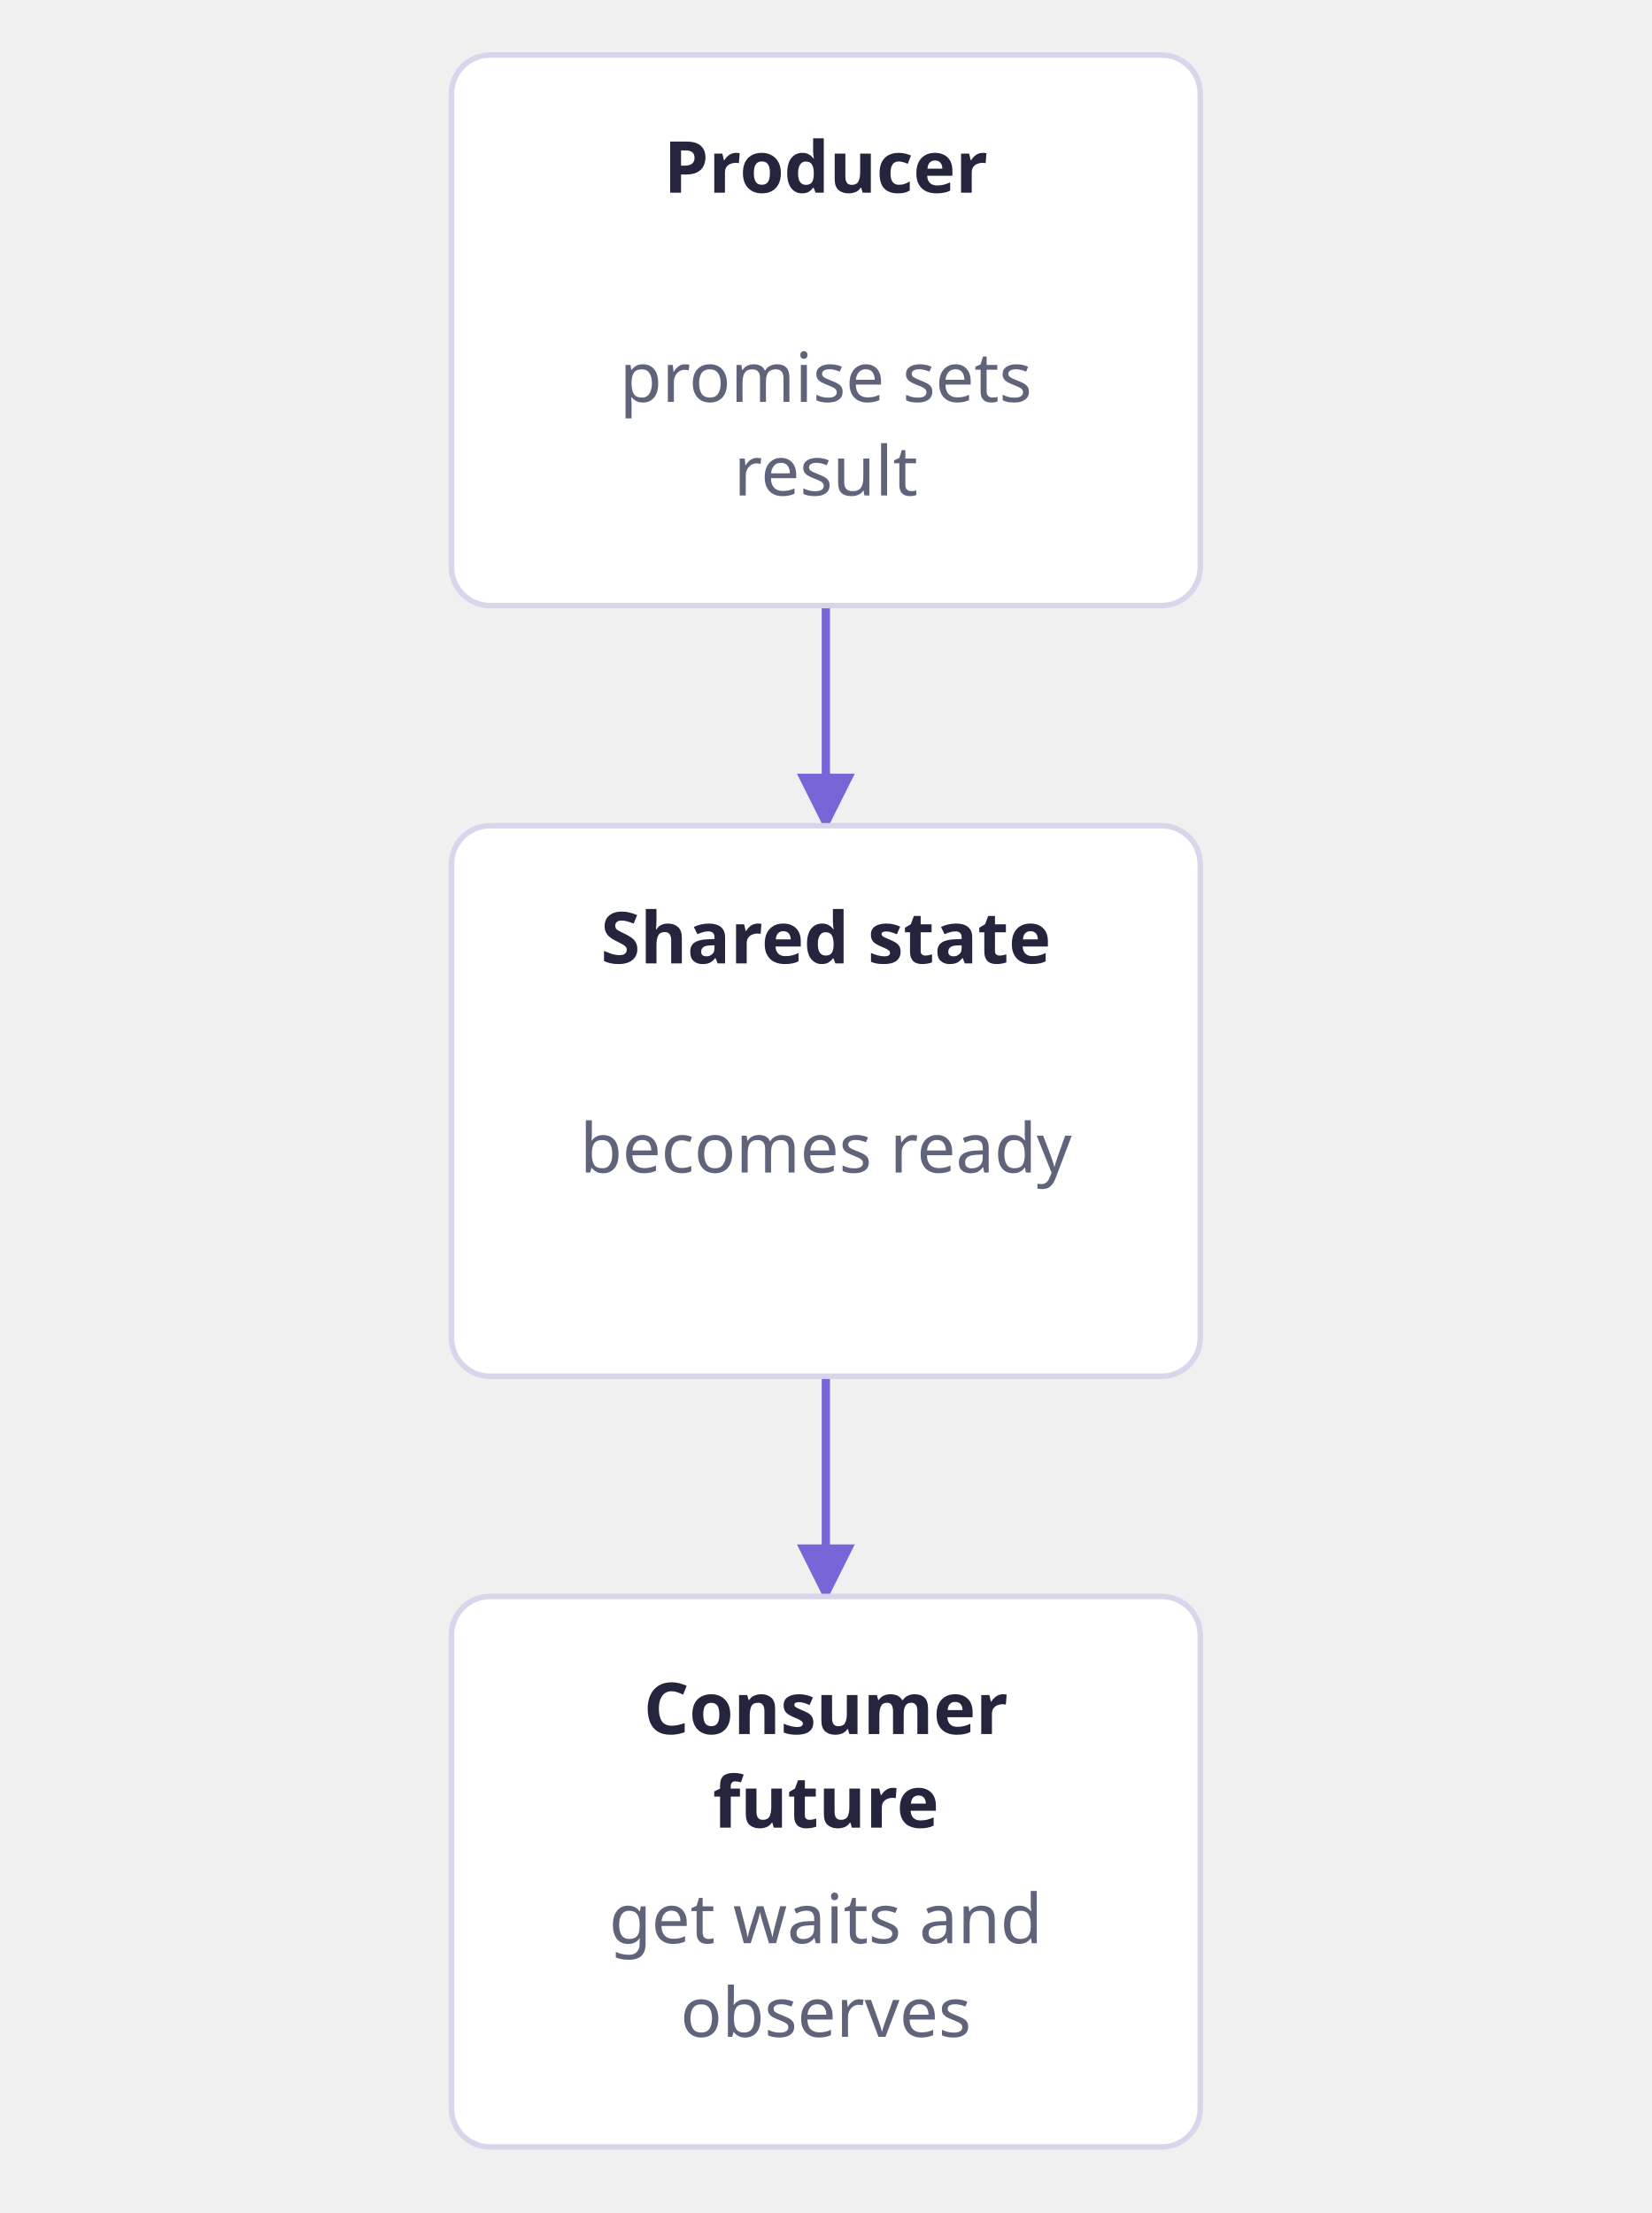
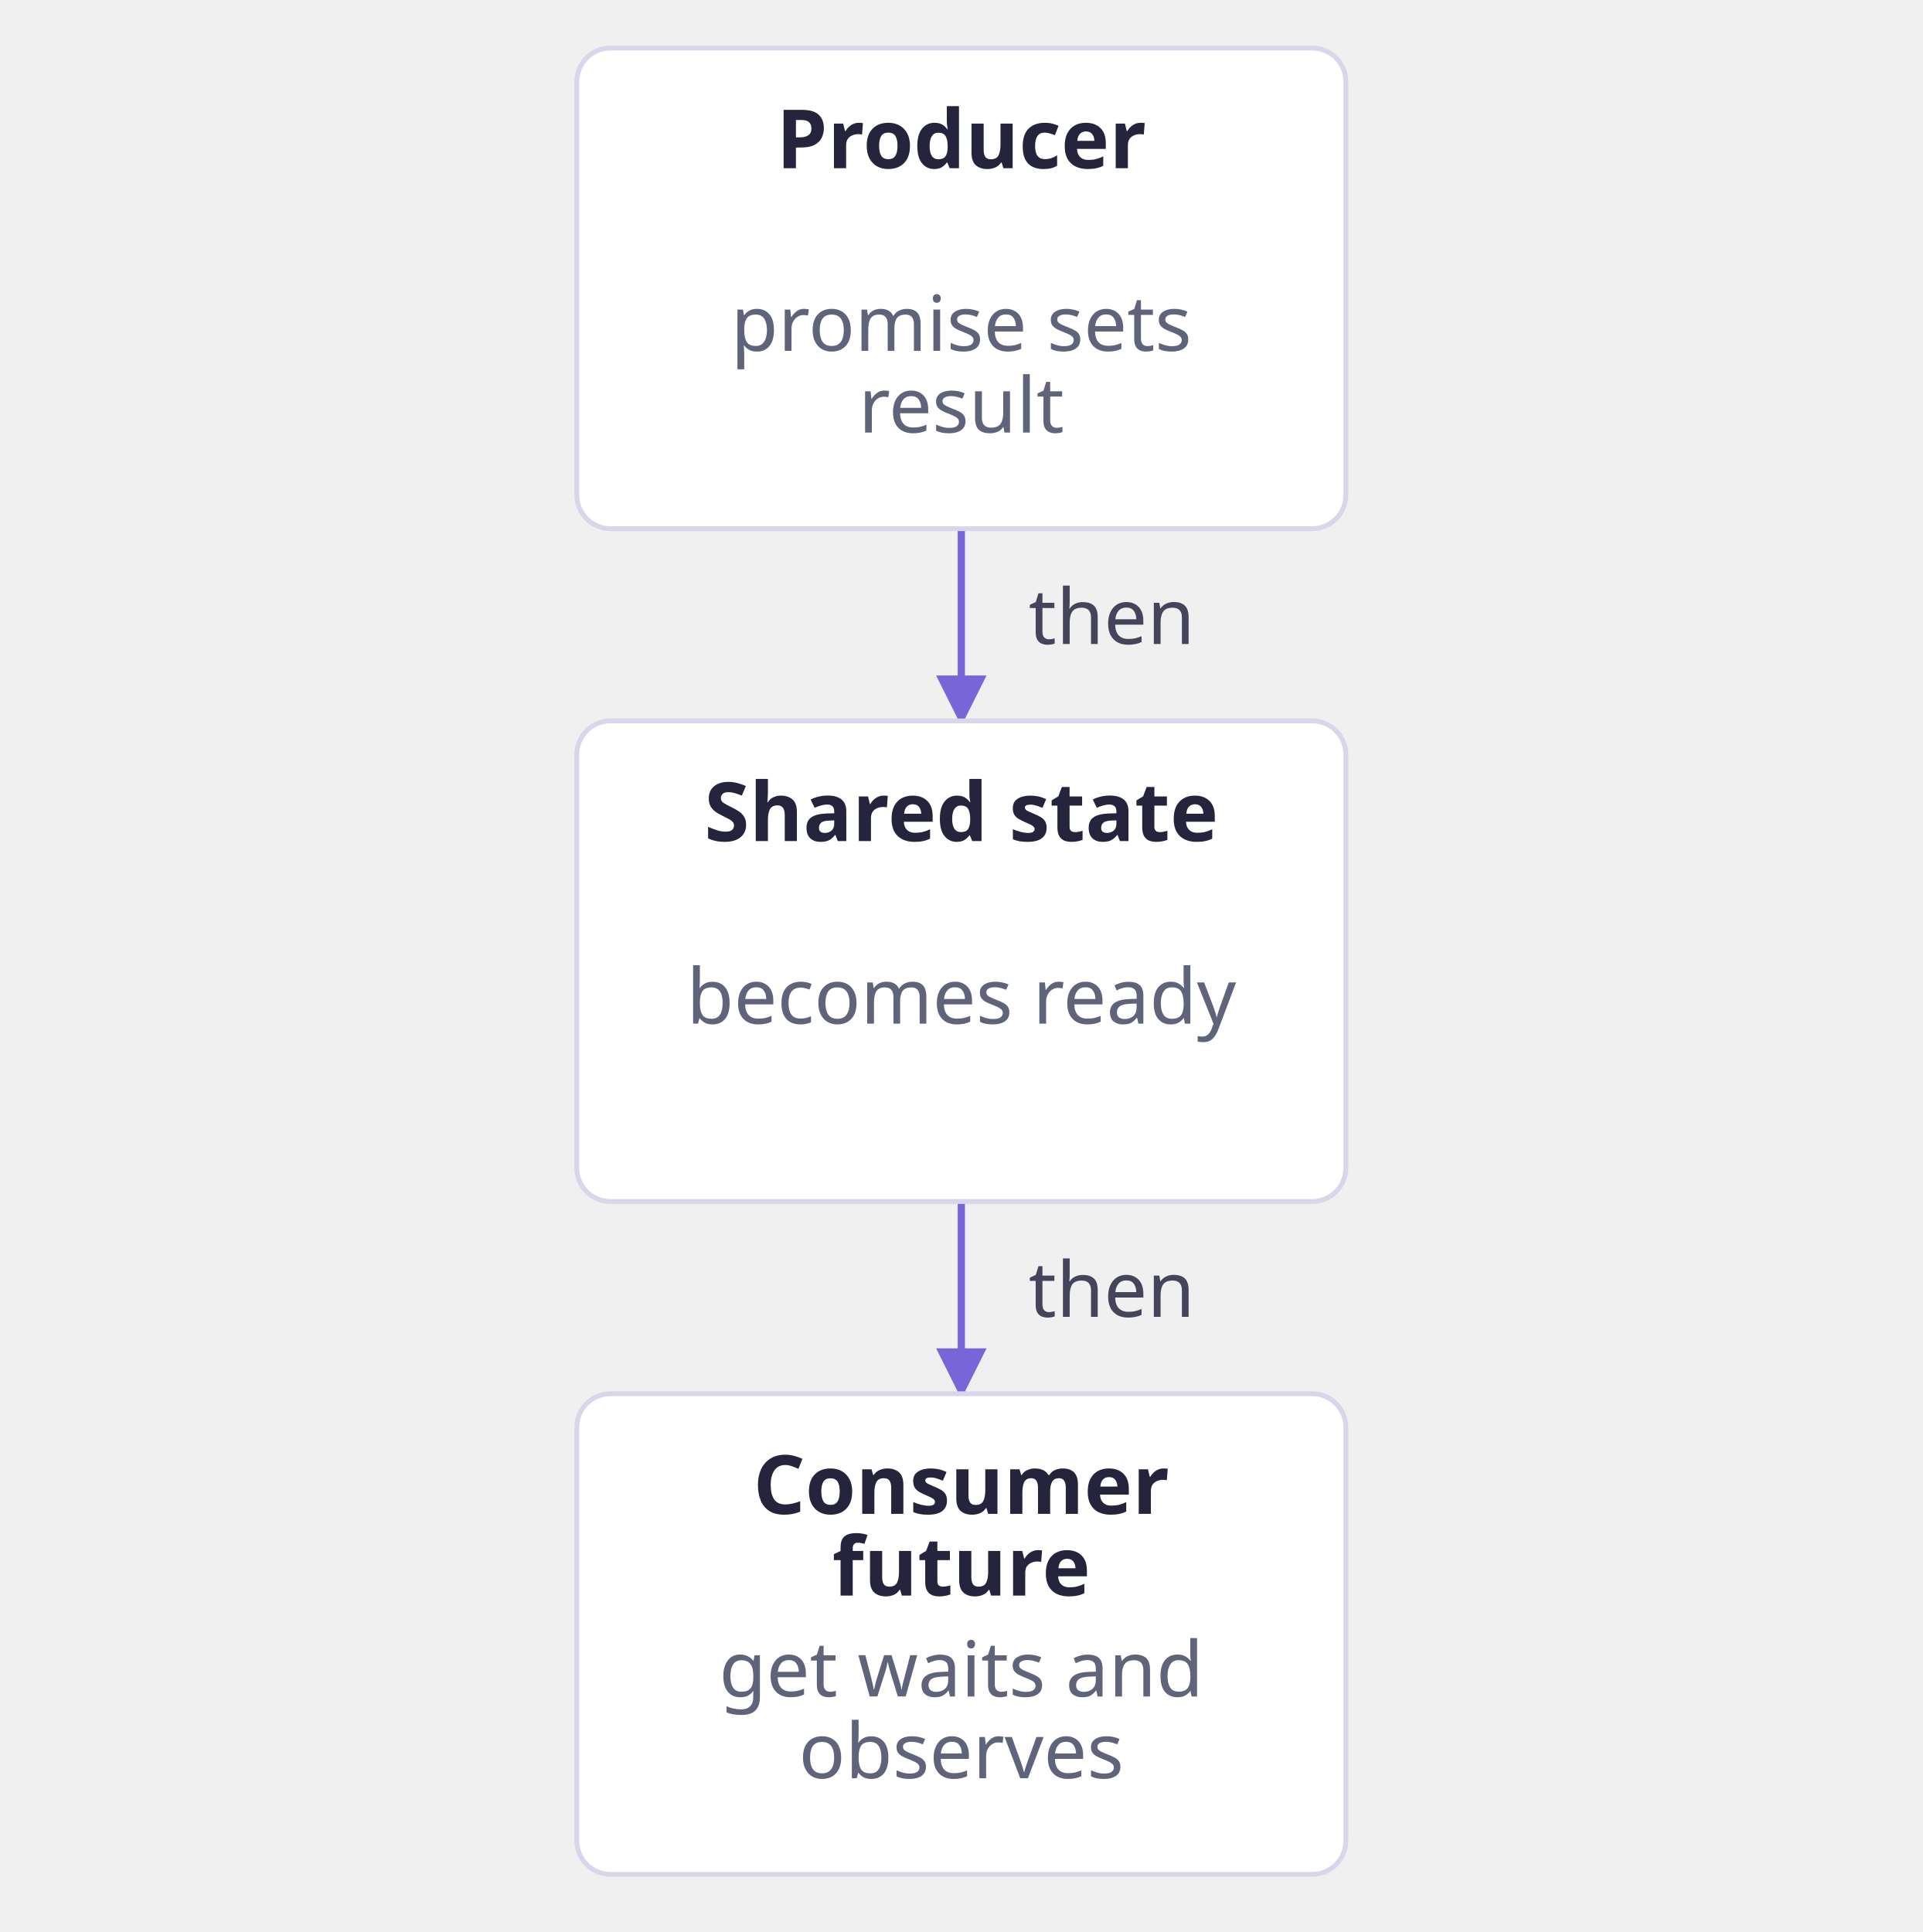
- <svg xmlns="http://www.w3.org/2000/svg" class="concept-svg" viewBox="0 0 300 402" role="img" aria-labelledby="concept-lib-future-promise-title concept-lib-future-promise-desc">
+ <svg xmlns="http://www.w3.org/2000/svg" class="concept-svg" width="400" height="402" viewBox="0 0 400 402" role="img" aria-labelledby="concept-lib-future-promise-title concept-lib-future-promise-desc">
  <defs>
    <marker id="concept-lib-future-promise-arrow" viewBox="0 0 10 10" refX="9" refY="5" markerWidth="7" markerHeight="7" orient="auto-start-reverse">
      <path d="M 0 0 L 10 5 L 0 10 z" fill="#7866d9" />
    </marker>
  </defs>
-   <path d="M 150 110 L 150 150" stroke="#7866d9" stroke-width="1.5" marker-end="url(#concept-lib-future-promise-arrow)" fill="none" />
-   <path d="M 150 250 L 150 290" stroke="#7866d9" stroke-width="1.5" marker-end="url(#concept-lib-future-promise-arrow)" fill="none" />
+   <path d="M 200 110 L 200 150" stroke="#7866d9" stroke-width="1.5" marker-end="url(#concept-lib-future-promise-arrow)" fill="none" />
+   <text x="214" y="134" text-anchor="start" fill="#44445b" font-family="system-ui,sans-serif" font-size="16">then</text>
+   <path d="M 200 250 L 200 290" stroke="#7866d9" stroke-width="1.5" marker-end="url(#concept-lib-future-promise-arrow)" fill="none" />
+   <text x="214" y="274" text-anchor="start" fill="#44445b" font-family="system-ui,sans-serif" font-size="16">then</text>
  <g>
-     <rect x="82" y="10" width="136" height="100" rx="7" fill="#ffffff" stroke="#d7d6eb" />
-     <text x="150" y="35" text-anchor="middle" fill="#24243d" font-family="system-ui,sans-serif" font-size="13" font-weight="650">Producer</text>
-     <text x="150" y="73" text-anchor="middle" fill="#60647a" font-family="system-ui,sans-serif" font-size="12.5">promise sets</text>
-     <text x="150" y="90" text-anchor="middle" fill="#60647a" font-family="system-ui,sans-serif" font-size="12.5">result</text>
+     <rect x="120" y="10" width="160" height="100" rx="7" fill="#ffffff" stroke="#d7d6eb" />
+     <text x="200" y="35" text-anchor="middle" fill="#24243d" font-family="system-ui,sans-serif" font-size="17" font-weight="650">Producer</text>
+     <text x="200" y="73" text-anchor="middle" fill="#60647a" font-family="system-ui,sans-serif" font-size="16">promise sets</text>
+     <text x="200" y="90" text-anchor="middle" fill="#60647a" font-family="system-ui,sans-serif" font-size="16">result</text>
  </g>
  <g>
-     <rect x="82" y="150" width="136" height="100" rx="7" fill="#ffffff" stroke="#d7d6eb" />
-     <text x="150" y="175" text-anchor="middle" fill="#24243d" font-family="system-ui,sans-serif" font-size="13" font-weight="650">Shared state</text>
-     <text x="150" y="213" text-anchor="middle" fill="#60647a" font-family="system-ui,sans-serif" font-size="12.5">becomes ready</text>
+     <rect x="120" y="150" width="160" height="100" rx="7" fill="#ffffff" stroke="#d7d6eb" />
+     <text x="200" y="175" text-anchor="middle" fill="#24243d" font-family="system-ui,sans-serif" font-size="17" font-weight="650">Shared state</text>
+     <text x="200" y="213" text-anchor="middle" fill="#60647a" font-family="system-ui,sans-serif" font-size="16">becomes ready</text>
  </g>
  <g>
-     <rect x="82" y="290" width="136" height="100" rx="7" fill="#ffffff" stroke="#d7d6eb" />
-     <text x="150" y="315" text-anchor="middle" fill="#24243d" font-family="system-ui,sans-serif" font-size="13" font-weight="650">Consumer</text>
-     <text x="150" y="332" text-anchor="middle" fill="#24243d" font-family="system-ui,sans-serif" font-size="13" font-weight="650">future</text>
-     <text x="150" y="353" text-anchor="middle" fill="#60647a" font-family="system-ui,sans-serif" font-size="12.5">get waits and</text>
-     <text x="150" y="370" text-anchor="middle" fill="#60647a" font-family="system-ui,sans-serif" font-size="12.5">observes</text>
+     <rect x="120" y="290" width="160" height="100" rx="7" fill="#ffffff" stroke="#d7d6eb" />
+     <text x="200" y="315" text-anchor="middle" fill="#24243d" font-family="system-ui,sans-serif" font-size="17" font-weight="650">Consumer</text>
+     <text x="200" y="332" text-anchor="middle" fill="#24243d" font-family="system-ui,sans-serif" font-size="17" font-weight="650">future</text>
+     <text x="200" y="353" text-anchor="middle" fill="#60647a" font-family="system-ui,sans-serif" font-size="16">get waits and</text>
+     <text x="200" y="370" text-anchor="middle" fill="#60647a" font-family="system-ui,sans-serif" font-size="16">observes</text>
  </g>
</svg>
